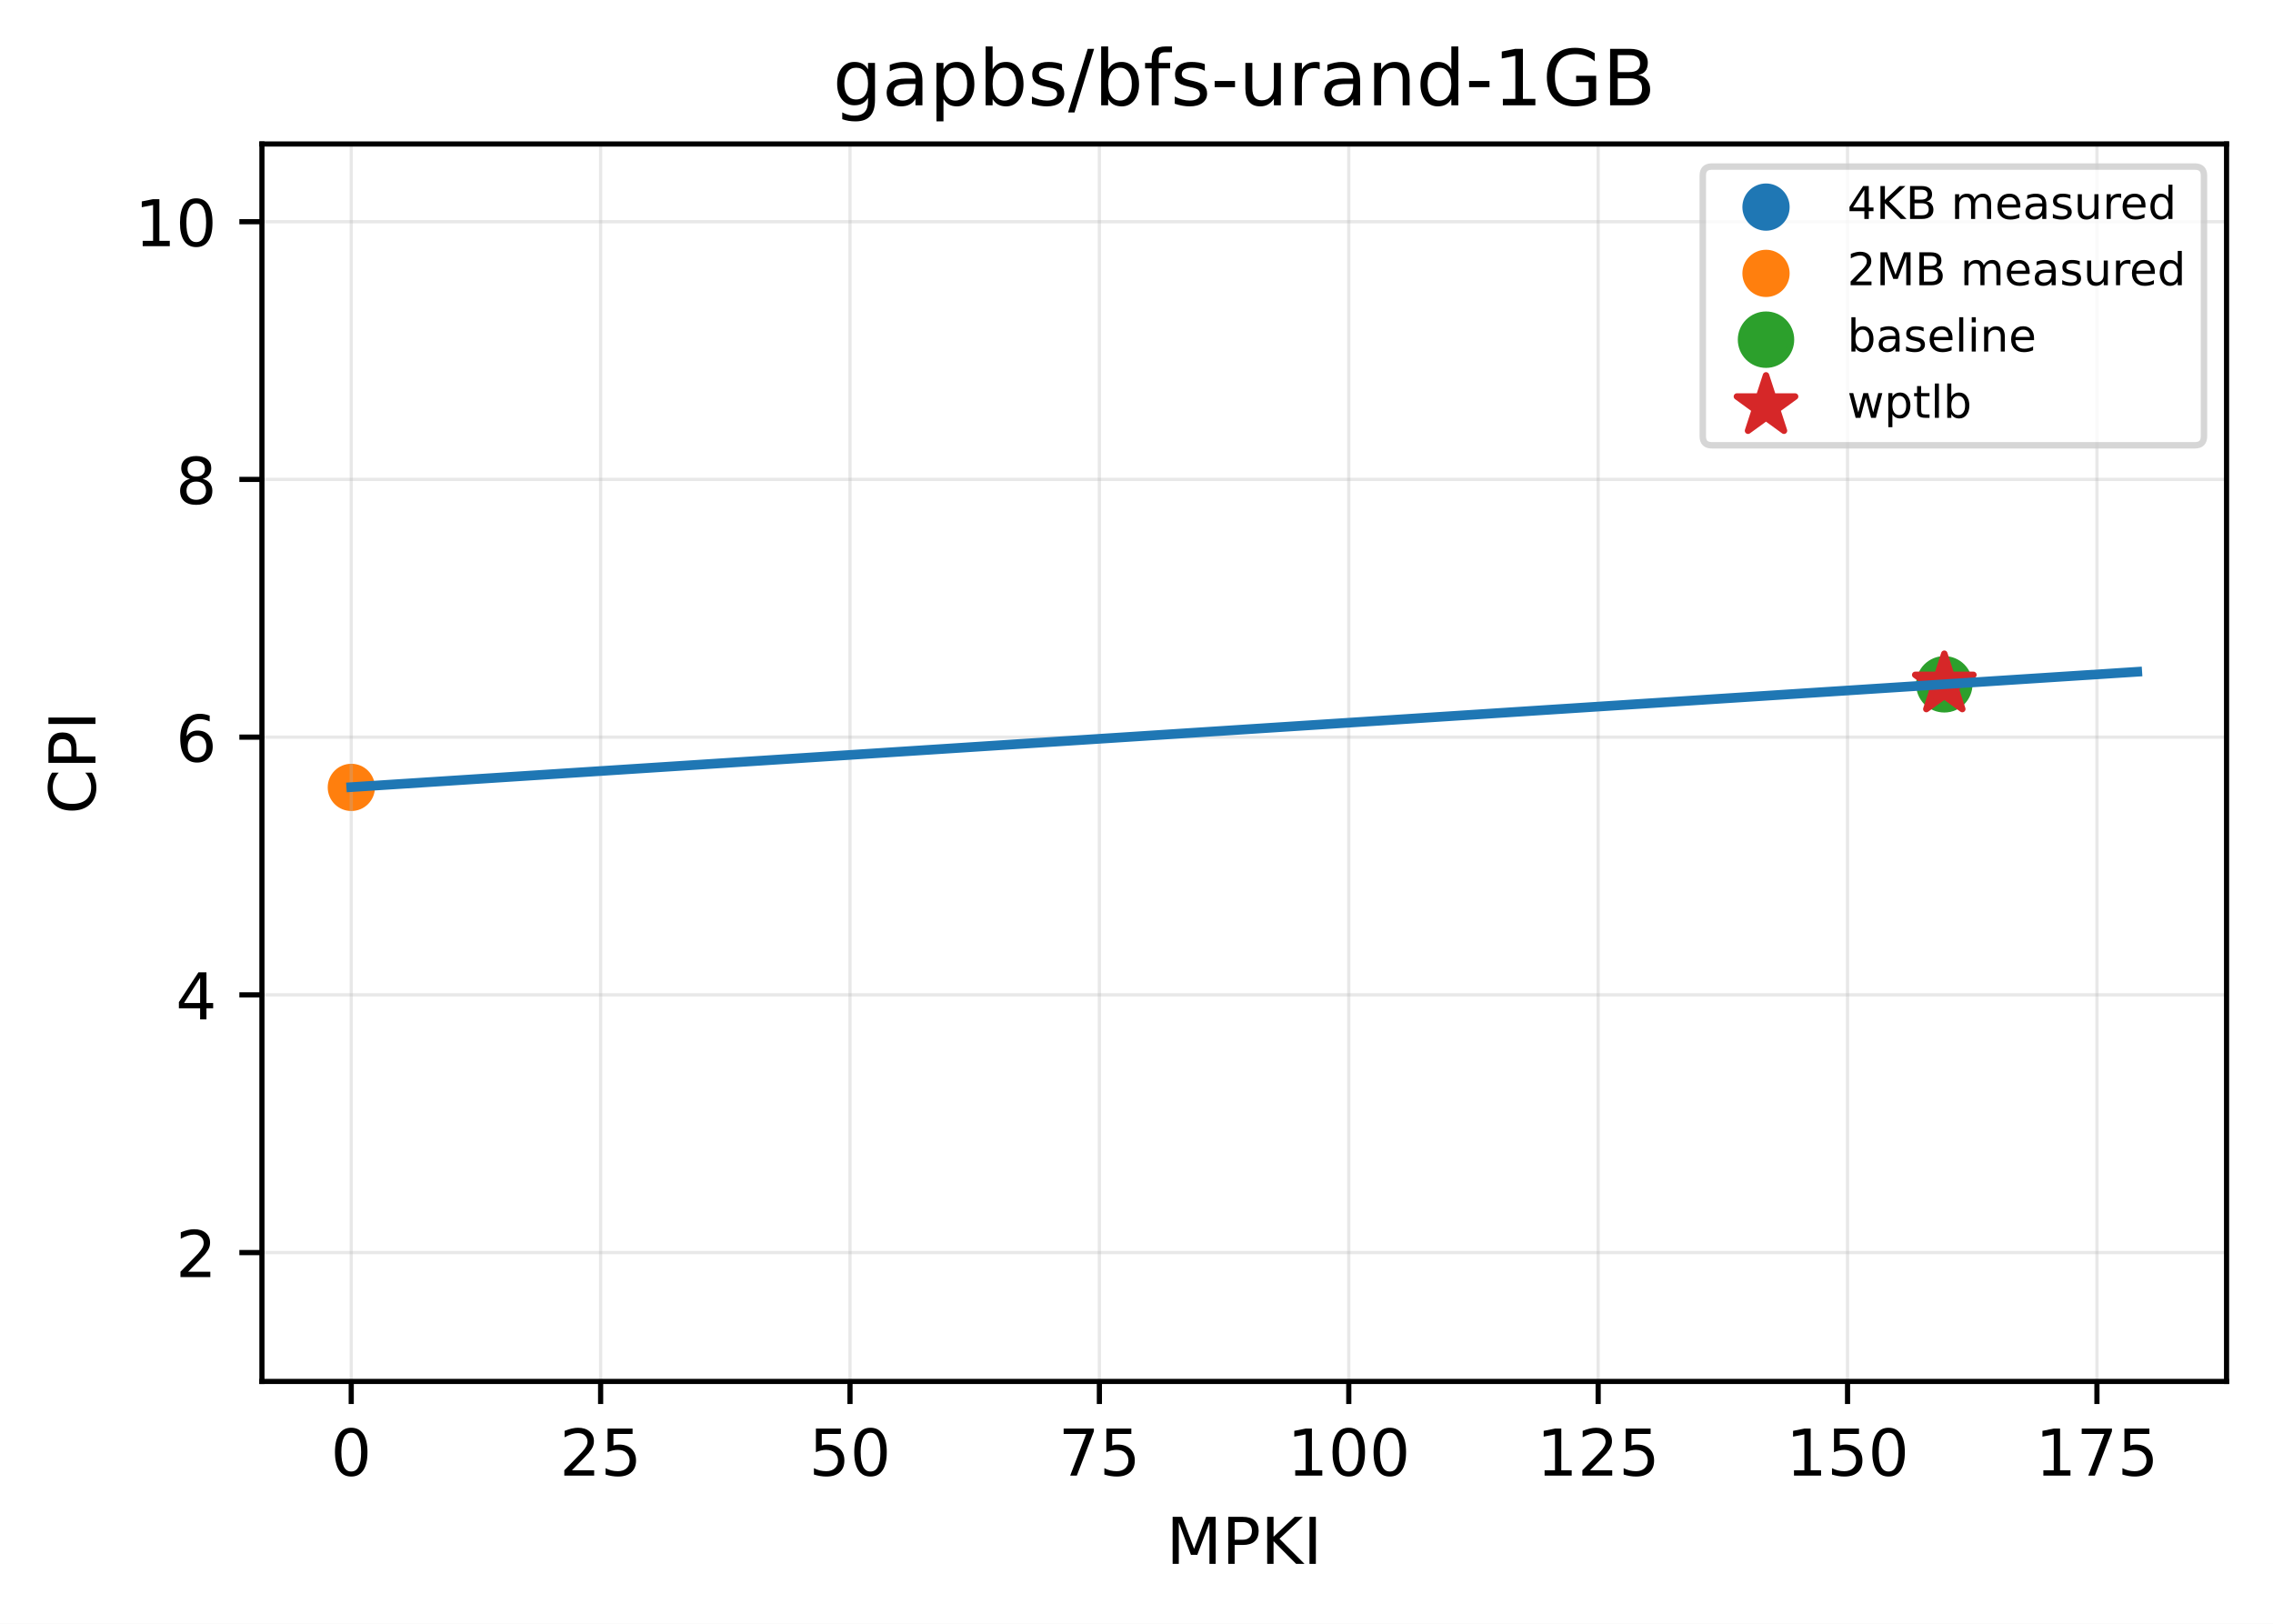
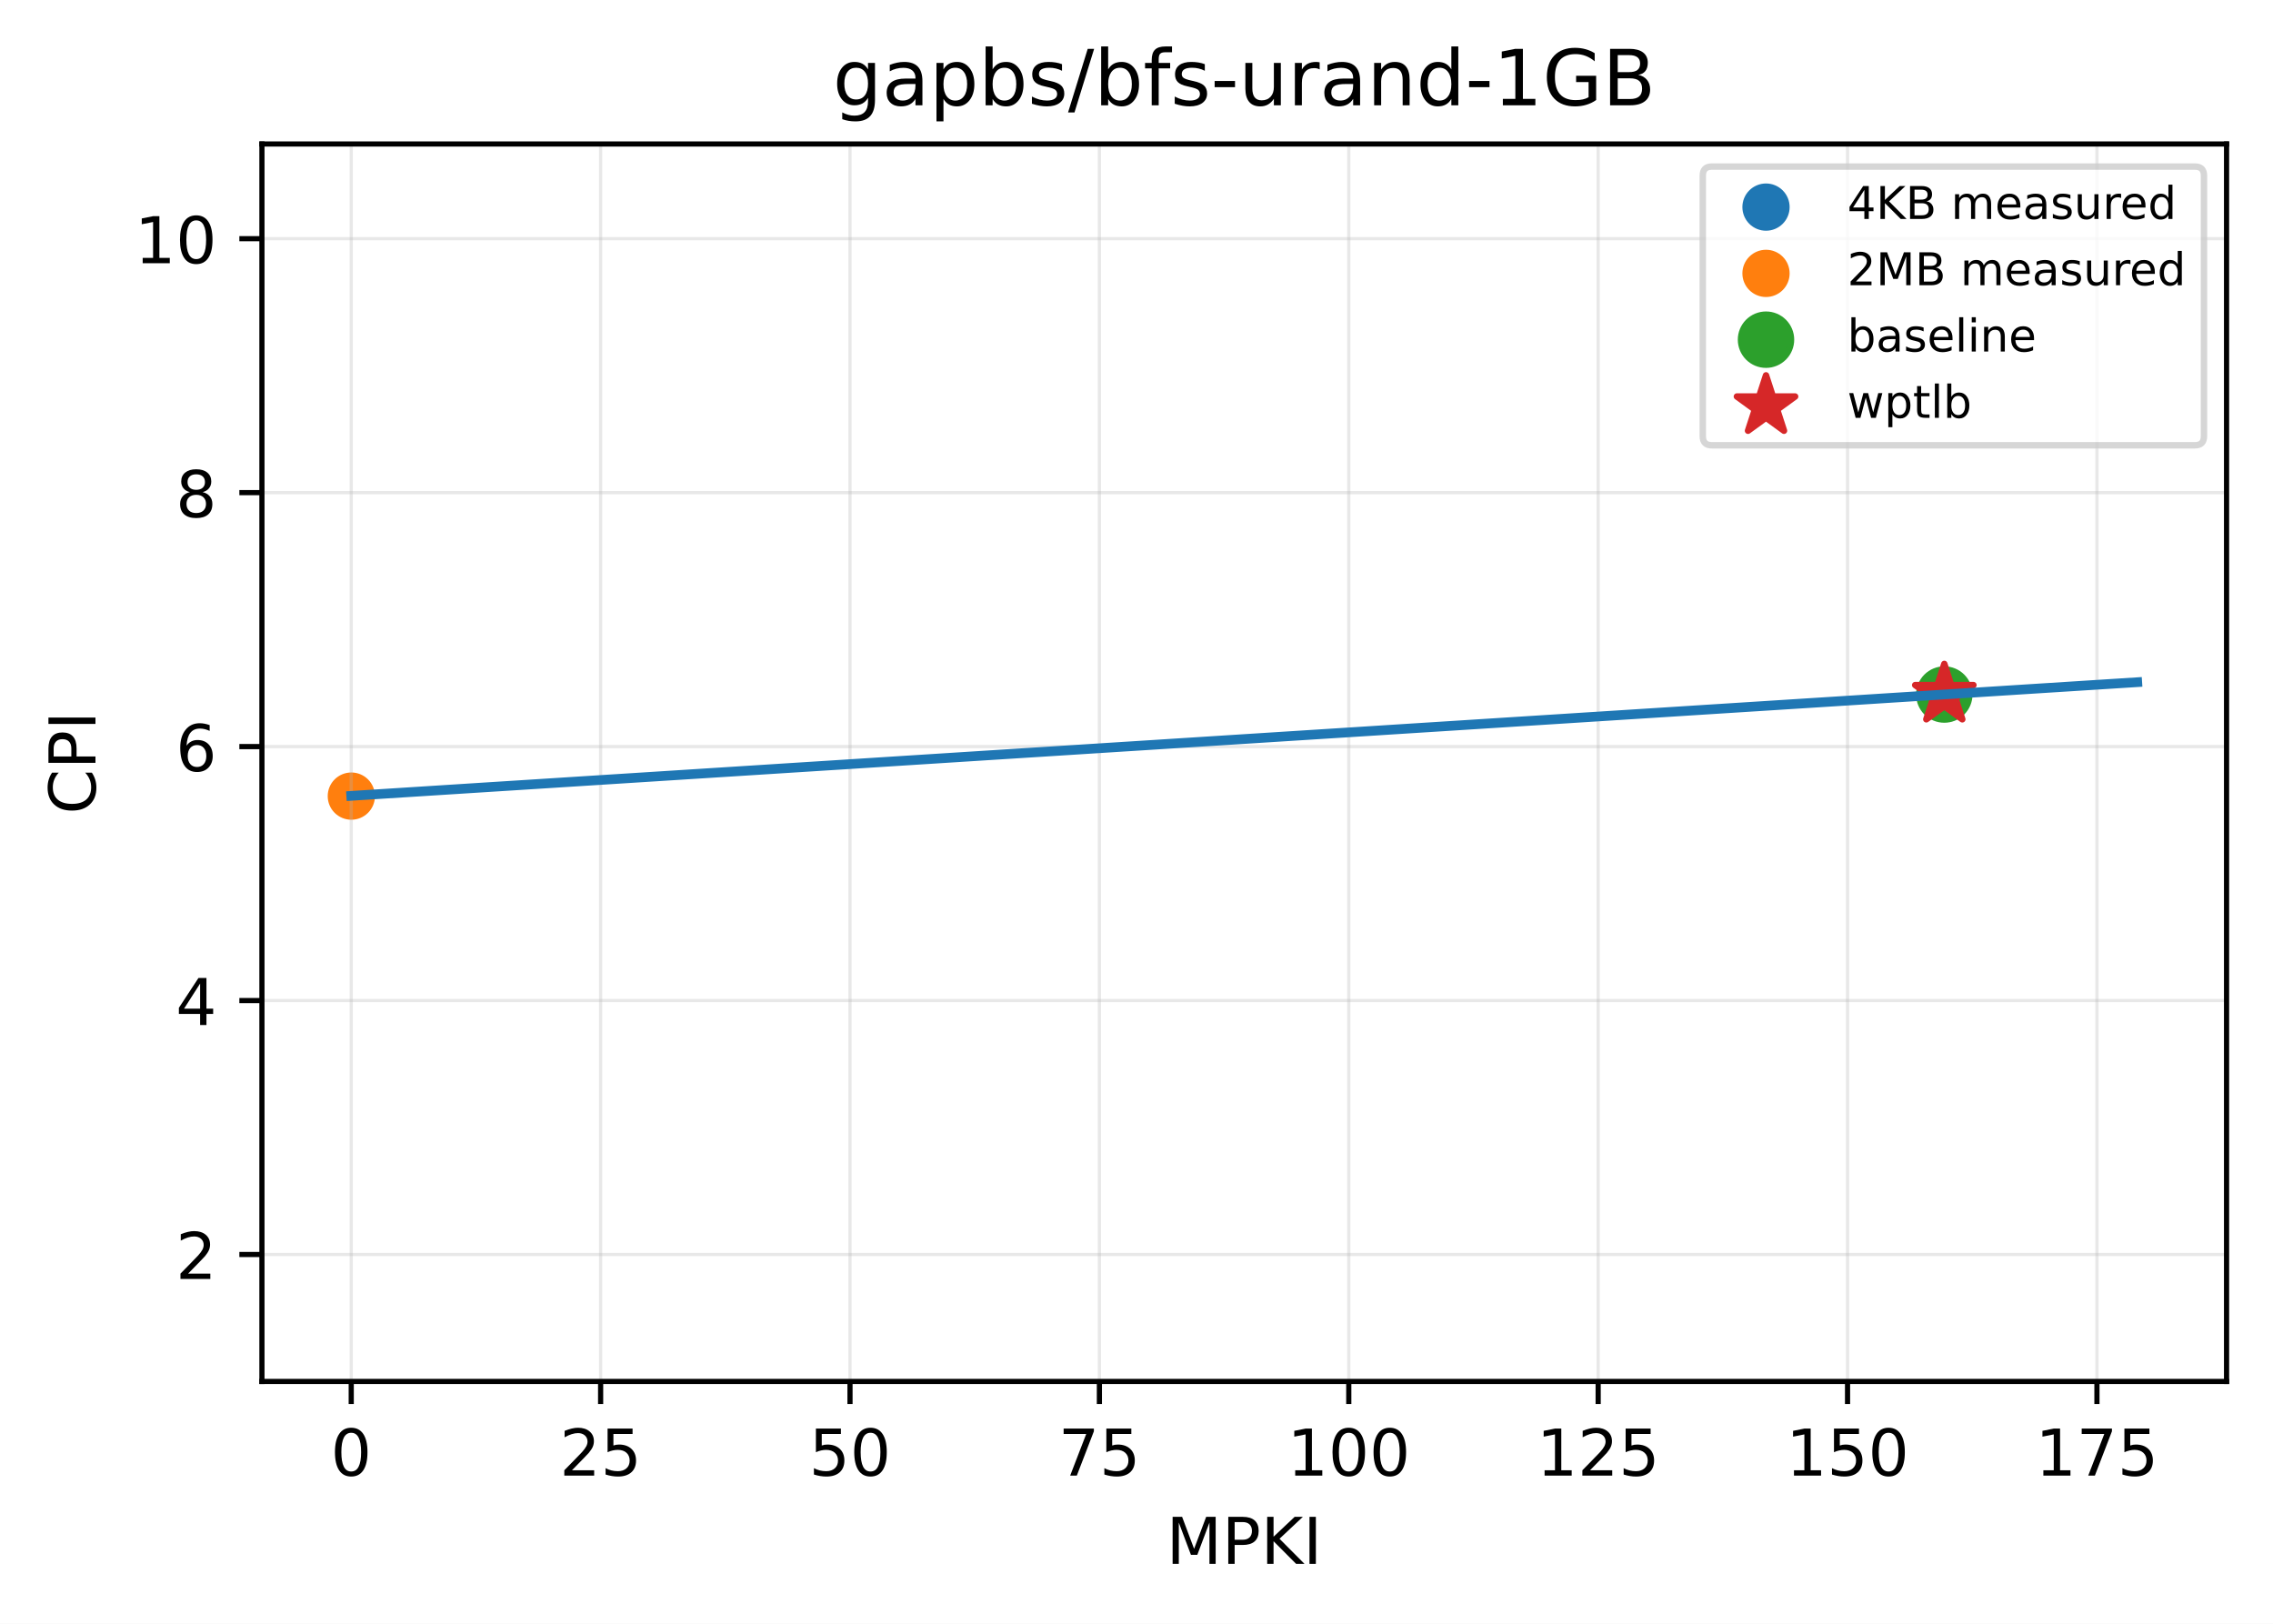
<svg xmlns="http://www.w3.org/2000/svg" xmlns:xlink="http://www.w3.org/1999/xlink" width="352.343pt" height="251.674pt" viewBox="0 0 352.343 251.674" version="1.1">
  <defs>
    <style type="text/css">*{stroke-linejoin: round; stroke-linecap: butt}</style>
  </defs>
  <g id="figure_1">
    <g id="patch_1">
      <path d="M 0 251.674  L 352.343 251.674  L 352.343 0  L 0 0  z " style="fill: #ffffff" />
    </g>
    <g id="axes_1">
      <g id="patch_2">
        <path d="M 40.603 214.118  L 345.143 214.118  L 345.143 22.318  L 40.603 22.318  z " style="fill: #ffffff" />
      </g>
      <g id="PathCollection_1">
        <defs>
-           <path id="mda4c3f9d52" d="M 0 3.162  C 0.839 3.162 1.643 2.829 2.236 2.236  C 2.829 1.643 3.162 0.839 3.162 0  C 3.162 -0.839 2.829 -1.643 2.236 -2.236  C 1.643 -2.829 0.839 -3.162 0 -3.162  C -0.839 -3.162 -1.643 -2.829 -2.236 -2.236  C -2.829 -1.643 -3.162 -0.839 -3.162 0  C -3.162 0.839 -2.829 1.643 -2.236 2.236  C -1.643 2.829 -0.839 3.162 0 3.162  z " style="stroke: #1f77b4" />
+           <path id="mdb89823d8c" d="M 0 3.162  C 0.839 3.162 1.643 2.829 2.236 2.236  C 2.829 1.643 3.162 0.839 3.162 0  C 3.162 -0.839 2.829 -1.643 2.236 -2.236  C 1.643 -2.829 0.839 -3.162 0 -3.162  C -0.839 -3.162 -1.643 -2.829 -2.236 -2.236  C -2.829 -1.643 -3.162 -0.839 -3.162 0  C -3.162 0.839 -2.829 1.643 -2.236 2.236  C -1.643 2.829 -0.839 3.162 0 3.162  z " style="stroke: #1f77b4" />
        </defs>
-         <g clip-path="url(#p8224bce000)">
-           <use xlink:href="#mda4c3f9d52" x="301.639" y="106.664" style="fill: #1f77b4; stroke: #1f77b4" />
+         <g clip-path="url(#p4111f5d562)">
+           <use xlink:href="#mdb89823d8c" x="301.639" y="108.24" style="fill: #1f77b4; stroke: #1f77b4" />
        </g>
      </g>
      <g id="PathCollection_2">
        <defs>
-           <path id="me7811d38c3" d="M 0 3.162  C 0.839 3.162 1.643 2.829 2.236 2.236  C 2.829 1.643 3.162 0.839 3.162 0  C 3.162 -0.839 2.829 -1.643 2.236 -2.236  C 1.643 -2.829 0.839 -3.162 0 -3.162  C -0.839 -3.162 -1.643 -2.829 -2.236 -2.236  C -2.829 -1.643 -3.162 -0.839 -3.162 0  C -3.162 0.839 -2.829 1.643 -2.236 2.236  C -1.643 2.829 -0.839 3.162 0 3.162  z " style="stroke: #ff7f0e" />
+           <path id="m59a6a6b216" d="M 0 3.162  C 0.839 3.162 1.643 2.829 2.236 2.236  C 2.829 1.643 3.162 0.839 3.162 0  C 3.162 -0.839 2.829 -1.643 2.236 -2.236  C 1.643 -2.829 0.839 -3.162 0 -3.162  C -0.839 -3.162 -1.643 -2.829 -2.236 -2.236  C -2.829 -1.643 -3.162 -0.839 -3.162 0  C -3.162 0.839 -2.829 1.643 -2.236 2.236  C -1.643 2.829 -0.839 3.162 0 3.162  z " style="stroke: #ff7f0e" />
        </defs>
-         <g clip-path="url(#p8224bce000)">
-           <use xlink:href="#me7811d38c3" x="54.461" y="122.043" style="fill: #ff7f0e; stroke: #ff7f0e" />
+         <g clip-path="url(#p4111f5d562)">
+           <use xlink:href="#m59a6a6b216" x="54.461" y="123.394" style="fill: #ff7f0e; stroke: #ff7f0e" />
        </g>
      </g>
      <g id="PathCollection_3">
        <defs>
-           <path id="m155c9e40e2" d="M 0 3.873  C 1.027 3.873 2.012 3.465 2.739 2.739  C 3.465 2.012 3.873 1.027 3.873 0  C 3.873 -1.027 3.465 -2.012 2.739 -2.739  C 2.012 -3.465 1.027 -3.873 0 -3.873  C -1.027 -3.873 -2.012 -3.465 -2.739 -2.739  C -3.465 -2.012 -3.873 -1.027 -3.873 0  C -3.873 1.027 -3.465 2.012 -2.739 2.739  C -2.012 3.465 -1.027 3.873 0 3.873  z " style="stroke: #2ca02c" />
+           <path id="me3ac7632bf" d="M 0 3.873  C 1.027 3.873 2.012 3.465 2.739 2.739  C 3.465 2.012 3.873 1.027 3.873 0  C 3.873 -1.027 3.465 -2.012 2.739 -2.739  C 2.012 -3.465 1.027 -3.873 0 -3.873  C -1.027 -3.873 -2.012 -3.465 -2.739 -2.739  C -3.465 -2.012 -3.873 -1.027 -3.873 0  C -3.873 1.027 -3.465 2.012 -2.739 2.739  C -2.012 3.465 -1.027 3.873 0 3.873  z " style="stroke: #2ca02c" />
        </defs>
-         <g clip-path="url(#p8224bce000)">
-           <use xlink:href="#m155c9e40e2" x="301.392" y="106.065" style="fill: #2ca02c; stroke: #2ca02c" />
+         <g clip-path="url(#p4111f5d562)">
+           <use xlink:href="#me3ac7632bf" x="301.392" y="107.65" style="fill: #2ca02c; stroke: #2ca02c" />
        </g>
      </g>
      <g id="PathCollection_4">
        <defs>
-           <path id="m47e552d2f3" d="M 0 -4.743  L -1.065 -1.466  L -4.511 -1.466  L -1.723 0.56  L -2.788 3.838  L -0 1.812  L 2.788 3.838  L 1.723 0.56  L 4.511 -1.466  L 1.065 -1.466  z " style="stroke: #d62728" />
+           <path id="m1242e4ddb4" d="M 0 -4.743  L -1.065 -1.466  L -4.511 -1.466  L -1.723 0.56  L -2.788 3.838  L -0 1.812  L 2.788 3.838  L 1.723 0.56  L 4.511 -1.466  L 1.065 -1.466  z " style="stroke: #d62728" />
        </defs>
-         <g clip-path="url(#p8224bce000)">
-           <use xlink:href="#m47e552d2f3" x="301.392" y="106.065" style="fill: #d62728; stroke: #d62728" />
+         <g clip-path="url(#p4111f5d562)">
+           <use xlink:href="#m1242e4ddb4" x="301.392" y="107.65" style="fill: #d62728; stroke: #d62728" />
        </g>
      </g>
      <g id="matplotlib.axis_1">
        <g id="xtick_1">
          <g id="line2d_1">
-             <path d="M 54.446 214.118  L 54.446 22.318  " clip-path="url(#p8224bce000)" style="fill: none; stroke: #b0b0b0; stroke-opacity: 0.3; stroke-width: 0.5; stroke-linecap: square" />
+             <path d="M 54.446 214.118  L 54.446 22.318  " clip-path="url(#p4111f5d562)" style="fill: none; stroke: #b0b0b0; stroke-opacity: 0.3; stroke-width: 0.5; stroke-linecap: square" />
          </g>
          <g id="line2d_2">
            <defs>
-               <path id="m1dcc6363a9" d="M 0 0  L 0 3.5  " style="stroke: #000000; stroke-width: 0.8" />
-             </defs>
-             <g>
-               <use xlink:href="#m1dcc6363a9" x="54.446" y="214.118" style="stroke: #000000; stroke-width: 0.8" />
+               <path id="m6e383641ef" d="M 0 0  L 0 3.5  " style="stroke: #000000; stroke-width: 0.8" />
+             </defs>
+             <g>
+               <use xlink:href="#m6e383641ef" x="54.446" y="214.118" style="stroke: #000000; stroke-width: 0.8" />
            </g>
          </g>
          <g id="text_1">
            <g transform="translate(51.2646 228.7166) scale(0.1 -0.1)">
              <defs>
                <path id="DejaVuSans-30" d="M 2034 4250  Q 1547 4250 1301 3770  Q 1056 3291 1056 2328  Q 1056 1369 1301 889  Q 1547 409 2034 409  Q 2525 409 2770 889  Q 3016 1369 3016 2328  Q 3016 3291 2770 3770  Q 2525 4250 2034 4250  z M 2034 4750  Q 2819 4750 3233 4129  Q 3647 3509 3647 2328  Q 3647 1150 3233 529  Q 2819 -91 2034 -91  Q 1250 -91 836 529  Q 422 1150 422 2328  Q 422 3509 836 4129  Q 1250 4750 2034 4750  z " transform="scale(0.015625)" />
              </defs>
              <use xlink:href="#DejaVuSans-30" />
            </g>
          </g>
        </g>
        <g id="xtick_2">
          <g id="line2d_3">
-             <path d="M 93.104 214.118  L 93.104 22.318  " clip-path="url(#p8224bce000)" style="fill: none; stroke: #b0b0b0; stroke-opacity: 0.3; stroke-width: 0.5; stroke-linecap: square" />
+             <path d="M 93.104 214.118  L 93.104 22.318  " clip-path="url(#p4111f5d562)" style="fill: none; stroke: #b0b0b0; stroke-opacity: 0.3; stroke-width: 0.5; stroke-linecap: square" />
          </g>
          <g id="line2d_4">
            <g>
-               <use xlink:href="#m1dcc6363a9" x="93.104" y="214.118" style="stroke: #000000; stroke-width: 0.8" />
+               <use xlink:href="#m6e383641ef" x="93.104" y="214.118" style="stroke: #000000; stroke-width: 0.8" />
            </g>
          </g>
          <g id="text_2">
            <g transform="translate(86.74112 228.7166) scale(0.1 -0.1)">
              <defs>
                <path id="DejaVuSans-32" d="M 1228 531  L 3431 531  L 3431 0  L 469 0  L 469 531  Q 828 903 1448 1529  Q 2069 2156 2228 2338  Q 2531 2678 2651 2914  Q 2772 3150 2772 3378  Q 2772 3750 2511 3984  Q 2250 4219 1831 4219  Q 1534 4219 1204 4116  Q 875 4013 500 3803  L 500 4441  Q 881 4594 1212 4672  Q 1544 4750 1819 4750  Q 2544 4750 2975 4387  Q 3406 4025 3406 3419  Q 3406 3131 3298 2873  Q 3191 2616 2906 2266  Q 2828 2175 2409 1742  Q 1991 1309 1228 531  z " transform="scale(0.015625)" />
                <path id="DejaVuSans-35" d="M 691 4666  L 3169 4666  L 3169 4134  L 1269 4134  L 1269 2991  Q 1406 3038 1543 3061  Q 1681 3084 1819 3084  Q 2600 3084 3056 2656  Q 3513 2228 3513 1497  Q 3513 744 3044 326  Q 2575 -91 1722 -91  Q 1428 -91 1123 -41  Q 819 9 494 109  L 494 744  Q 775 591 1075 516  Q 1375 441 1709 441  Q 2250 441 2565 725  Q 2881 1009 2881 1497  Q 2881 1984 2565 2268  Q 2250 2553 1709 2553  Q 1456 2553 1204 2497  Q 953 2441 691 2322  L 691 4666  z " transform="scale(0.015625)" />
              </defs>
              <use xlink:href="#DejaVuSans-32" />
              <use xlink:href="#DejaVuSans-35" x="63.623" />
            </g>
          </g>
        </g>
        <g id="xtick_3">
          <g id="line2d_5">
-             <path d="M 131.761 214.118  L 131.761 22.318  " clip-path="url(#p8224bce000)" style="fill: none; stroke: #b0b0b0; stroke-opacity: 0.3; stroke-width: 0.5; stroke-linecap: square" />
+             <path d="M 131.761 214.118  L 131.761 22.318  " clip-path="url(#p4111f5d562)" style="fill: none; stroke: #b0b0b0; stroke-opacity: 0.3; stroke-width: 0.5; stroke-linecap: square" />
          </g>
          <g id="line2d_6">
            <g>
-               <use xlink:href="#m1dcc6363a9" x="131.761" y="214.118" style="stroke: #000000; stroke-width: 0.8" />
+               <use xlink:href="#m6e383641ef" x="131.761" y="214.118" style="stroke: #000000; stroke-width: 0.8" />
            </g>
          </g>
          <g id="text_3">
            <g transform="translate(125.3989 228.7166) scale(0.1 -0.1)">
              <use xlink:href="#DejaVuSans-35" />
              <use xlink:href="#DejaVuSans-30" x="63.623" />
            </g>
          </g>
        </g>
        <g id="xtick_4">
          <g id="line2d_7">
-             <path d="M 170.419 214.118  L 170.419 22.318  " clip-path="url(#p8224bce000)" style="fill: none; stroke: #b0b0b0; stroke-opacity: 0.3; stroke-width: 0.5; stroke-linecap: square" />
+             <path d="M 170.419 214.118  L 170.419 22.318  " clip-path="url(#p4111f5d562)" style="fill: none; stroke: #b0b0b0; stroke-opacity: 0.3; stroke-width: 0.5; stroke-linecap: square" />
          </g>
          <g id="line2d_8">
            <g>
-               <use xlink:href="#m1dcc6363a9" x="170.419" y="214.118" style="stroke: #000000; stroke-width: 0.8" />
+               <use xlink:href="#m6e383641ef" x="170.419" y="214.118" style="stroke: #000000; stroke-width: 0.8" />
            </g>
          </g>
          <g id="text_4">
            <g transform="translate(164.0566 228.7166) scale(0.1 -0.1)">
              <defs>
                <path id="DejaVuSans-37" d="M 525 4666  L 3525 4666  L 3525 4397  L 1831 0  L 1172 0  L 2766 4134  L 525 4134  L 525 4666  z " transform="scale(0.015625)" />
              </defs>
              <use xlink:href="#DejaVuSans-37" />
              <use xlink:href="#DejaVuSans-35" x="63.623" />
            </g>
          </g>
        </g>
        <g id="xtick_5">
          <g id="line2d_9">
-             <path d="M 209.077 214.118  L 209.077 22.318  " clip-path="url(#p8224bce000)" style="fill: none; stroke: #b0b0b0; stroke-opacity: 0.3; stroke-width: 0.5; stroke-linecap: square" />
+             <path d="M 209.077 214.118  L 209.077 22.318  " clip-path="url(#p4111f5d562)" style="fill: none; stroke: #b0b0b0; stroke-opacity: 0.3; stroke-width: 0.5; stroke-linecap: square" />
          </g>
          <g id="line2d_10">
            <g>
-               <use xlink:href="#m1dcc6363a9" x="209.077" y="214.118" style="stroke: #000000; stroke-width: 0.8" />
+               <use xlink:href="#m6e383641ef" x="209.077" y="214.118" style="stroke: #000000; stroke-width: 0.8" />
            </g>
          </g>
          <g id="text_5">
            <g transform="translate(199.5332 228.7166) scale(0.1 -0.1)">
              <defs>
                <path id="DejaVuSans-31" d="M 794 531  L 1825 531  L 1825 4091  L 703 3866  L 703 4441  L 1819 4666  L 2450 4666  L 2450 531  L 3481 531  L 3481 0  L 794 0  L 794 531  z " transform="scale(0.015625)" />
              </defs>
              <use xlink:href="#DejaVuSans-31" />
              <use xlink:href="#DejaVuSans-30" x="63.623" />
              <use xlink:href="#DejaVuSans-30" x="127.246" />
            </g>
          </g>
        </g>
        <g id="xtick_6">
          <g id="line2d_11">
-             <path d="M 247.735 214.118  L 247.735 22.318  " clip-path="url(#p8224bce000)" style="fill: none; stroke: #b0b0b0; stroke-opacity: 0.3; stroke-width: 0.5; stroke-linecap: square" />
+             <path d="M 247.735 214.118  L 247.735 22.318  " clip-path="url(#p4111f5d562)" style="fill: none; stroke: #b0b0b0; stroke-opacity: 0.3; stroke-width: 0.5; stroke-linecap: square" />
          </g>
          <g id="line2d_12">
            <g>
-               <use xlink:href="#m1dcc6363a9" x="247.735" y="214.118" style="stroke: #000000; stroke-width: 0.8" />
+               <use xlink:href="#m6e383641ef" x="247.735" y="214.118" style="stroke: #000000; stroke-width: 0.8" />
            </g>
          </g>
          <g id="text_6">
            <g transform="translate(238.1909 228.7166) scale(0.1 -0.1)">
              <use xlink:href="#DejaVuSans-31" />
              <use xlink:href="#DejaVuSans-32" x="63.623" />
              <use xlink:href="#DejaVuSans-35" x="127.246" />
            </g>
          </g>
        </g>
        <g id="xtick_7">
          <g id="line2d_13">
-             <path d="M 286.392 214.118  L 286.392 22.318  " clip-path="url(#p8224bce000)" style="fill: none; stroke: #b0b0b0; stroke-opacity: 0.3; stroke-width: 0.5; stroke-linecap: square" />
+             <path d="M 286.392 214.118  L 286.392 22.318  " clip-path="url(#p4111f5d562)" style="fill: none; stroke: #b0b0b0; stroke-opacity: 0.3; stroke-width: 0.5; stroke-linecap: square" />
          </g>
          <g id="line2d_14">
            <g>
-               <use xlink:href="#m1dcc6363a9" x="286.392" y="214.118" style="stroke: #000000; stroke-width: 0.8" />
+               <use xlink:href="#m6e383641ef" x="286.392" y="214.118" style="stroke: #000000; stroke-width: 0.8" />
            </g>
          </g>
          <g id="text_7">
            <g transform="translate(276.8487 228.7166) scale(0.1 -0.1)">
              <use xlink:href="#DejaVuSans-31" />
              <use xlink:href="#DejaVuSans-35" x="63.623" />
              <use xlink:href="#DejaVuSans-30" x="127.246" />
            </g>
          </g>
        </g>
        <g id="xtick_8">
          <g id="line2d_15">
-             <path d="M 325.05 214.118  L 325.05 22.318  " clip-path="url(#p8224bce000)" style="fill: none; stroke: #b0b0b0; stroke-opacity: 0.3; stroke-width: 0.5; stroke-linecap: square" />
+             <path d="M 325.05 214.118  L 325.05 22.318  " clip-path="url(#p4111f5d562)" style="fill: none; stroke: #b0b0b0; stroke-opacity: 0.3; stroke-width: 0.5; stroke-linecap: square" />
          </g>
          <g id="line2d_16">
            <g>
-               <use xlink:href="#m1dcc6363a9" x="325.05" y="214.118" style="stroke: #000000; stroke-width: 0.8" />
+               <use xlink:href="#m6e383641ef" x="325.05" y="214.118" style="stroke: #000000; stroke-width: 0.8" />
            </g>
          </g>
          <g id="text_8">
            <g transform="translate(315.5065 228.7166) scale(0.1 -0.1)">
              <use xlink:href="#DejaVuSans-31" />
              <use xlink:href="#DejaVuSans-37" x="63.623" />
              <use xlink:href="#DejaVuSans-35" x="127.246" />
            </g>
          </g>
        </g>
        <g id="text_9">
          <g transform="translate(180.7903 242.3947) scale(0.1 -0.1)">
            <defs>
              <path id="DejaVuSans-4d" d="M 628 4666  L 1569 4666  L 2759 1491  L 3956 4666  L 4897 4666  L 4897 0  L 4281 0  L 4281 4097  L 3078 897  L 2444 897  L 1241 4097  L 1241 0  L 628 0  L 628 4666  z " transform="scale(0.015625)" />
              <path id="DejaVuSans-50" d="M 1259 4147  L 1259 2394  L 2053 2394  Q 2494 2394 2734 2622  Q 2975 2850 2975 3272  Q 2975 3691 2734 3919  Q 2494 4147 2053 4147  L 1259 4147  z M 628 4666  L 2053 4666  Q 2838 4666 3239 4311  Q 3641 3956 3641 3272  Q 3641 2581 3239 2228  Q 2838 1875 2053 1875  L 1259 1875  L 1259 0  L 628 0  L 628 4666  z " transform="scale(0.015625)" />
              <path id="DejaVuSans-4b" d="M 628 4666  L 1259 4666  L 1259 2694  L 3353 4666  L 4166 4666  L 1850 2491  L 4331 0  L 3500 0  L 1259 2247  L 1259 0  L 628 0  L 628 4666  z " transform="scale(0.015625)" />
              <path id="DejaVuSans-49" d="M 628 4666  L 1259 4666  L 1259 0  L 628 0  L 628 4666  z " transform="scale(0.015625)" />
            </defs>
            <use xlink:href="#DejaVuSans-4d" />
            <use xlink:href="#DejaVuSans-50" x="86.279" />
            <use xlink:href="#DejaVuSans-4b" x="146.582" />
            <use xlink:href="#DejaVuSans-49" x="212.158" />
          </g>
        </g>
      </g>
      <g id="matplotlib.axis_2">
        <g id="ytick_1">
          <g id="line2d_17">
-             <path d="M 40.603 194.145  L 345.143 194.145  " clip-path="url(#p8224bce000)" style="fill: none; stroke: #b0b0b0; stroke-opacity: 0.3; stroke-width: 0.5; stroke-linecap: square" />
+             <path d="M 40.603 194.438  L 345.143 194.438  " clip-path="url(#p4111f5d562)" style="fill: none; stroke: #b0b0b0; stroke-opacity: 0.3; stroke-width: 0.5; stroke-linecap: square" />
          </g>
          <g id="line2d_18">
            <defs>
-               <path id="mfd283d1188" d="M 0 0  L -3.5 0  " style="stroke: #000000; stroke-width: 0.8" />
-             </defs>
-             <g>
-               <use xlink:href="#mfd283d1188" x="40.603" y="194.145" style="stroke: #000000; stroke-width: 0.8" />
+               <path id="m5decda8b20" d="M 0 0  L -3.5 0  " style="stroke: #000000; stroke-width: 0.8" />
+             </defs>
+             <g>
+               <use xlink:href="#m5decda8b20" x="40.603" y="194.438" style="stroke: #000000; stroke-width: 0.8" />
            </g>
          </g>
          <g id="text_10">
-             <g transform="translate(27.24063 197.9444) scale(0.1 -0.1)">
+             <g transform="translate(27.24063 198.2375) scale(0.1 -0.1)">
              <use xlink:href="#DejaVuSans-32" />
            </g>
          </g>
        </g>
        <g id="ytick_2">
          <g id="line2d_19">
-             <path d="M 40.603 154.199  L 345.143 154.199  " clip-path="url(#p8224bce000)" style="fill: none; stroke: #b0b0b0; stroke-opacity: 0.3; stroke-width: 0.5; stroke-linecap: square" />
+             <path d="M 40.603 155.079  L 345.143 155.079  " clip-path="url(#p4111f5d562)" style="fill: none; stroke: #b0b0b0; stroke-opacity: 0.3; stroke-width: 0.5; stroke-linecap: square" />
          </g>
          <g id="line2d_20">
            <g>
-               <use xlink:href="#mfd283d1188" x="40.603" y="154.199" style="stroke: #000000; stroke-width: 0.8" />
+               <use xlink:href="#m5decda8b20" x="40.603" y="155.079" style="stroke: #000000; stroke-width: 0.8" />
            </g>
          </g>
          <g id="text_11">
-             <g transform="translate(27.24063 157.9986) scale(0.1 -0.1)">
+             <g transform="translate(27.24063 158.8777) scale(0.1 -0.1)">
              <defs>
                <path id="DejaVuSans-34" d="M 2419 4116  L 825 1625  L 2419 1625  L 2419 4116  z M 2253 4666  L 3047 4666  L 3047 1625  L 3713 1625  L 3713 1100  L 3047 1100  L 3047 0  L 2419 0  L 2419 1100  L 313 1100  L 313 1709  L 2253 4666  z " transform="scale(0.015625)" />
              </defs>
              <use xlink:href="#DejaVuSans-34" />
            </g>
          </g>
        </g>
        <g id="ytick_3">
          <g id="line2d_21">
-             <path d="M 40.603 114.253  L 345.143 114.253  " clip-path="url(#p8224bce000)" style="fill: none; stroke: #b0b0b0; stroke-opacity: 0.3; stroke-width: 0.5; stroke-linecap: square" />
+             <path d="M 40.603 115.719  L 345.143 115.719  " clip-path="url(#p4111f5d562)" style="fill: none; stroke: #b0b0b0; stroke-opacity: 0.3; stroke-width: 0.5; stroke-linecap: square" />
          </g>
          <g id="line2d_22">
            <g>
-               <use xlink:href="#mfd283d1188" x="40.603" y="114.253" style="stroke: #000000; stroke-width: 0.8" />
+               <use xlink:href="#m5decda8b20" x="40.603" y="115.719" style="stroke: #000000; stroke-width: 0.8" />
            </g>
          </g>
          <g id="text_12">
-             <g transform="translate(27.24063 118.0527) scale(0.1 -0.1)">
+             <g transform="translate(27.24063 119.518) scale(0.1 -0.1)">
              <defs>
                <path id="DejaVuSans-36" d="M 2113 2584  Q 1688 2584 1439 2293  Q 1191 2003 1191 1497  Q 1191 994 1439 701  Q 1688 409 2113 409  Q 2538 409 2786 701  Q 3034 994 3034 1497  Q 3034 2003 2786 2293  Q 2538 2584 2113 2584  z M 3366 4563  L 3366 3988  Q 3128 4100 2886 4159  Q 2644 4219 2406 4219  Q 1781 4219 1451 3797  Q 1122 3375 1075 2522  Q 1259 2794 1537 2939  Q 1816 3084 2150 3084  Q 2853 3084 3261 2657  Q 3669 2231 3669 1497  Q 3669 778 3244 343  Q 2819 -91 2113 -91  Q 1303 -91 875 529  Q 447 1150 447 2328  Q 447 3434 972 4092  Q 1497 4750 2381 4750  Q 2619 4750 2861 4703  Q 3103 4656 3366 4563  z " transform="scale(0.015625)" />
              </defs>
              <use xlink:href="#DejaVuSans-36" />
            </g>
          </g>
        </g>
        <g id="ytick_4">
          <g id="line2d_23">
-             <path d="M 40.603 74.308  L 345.143 74.308  " clip-path="url(#p8224bce000)" style="fill: none; stroke: #b0b0b0; stroke-opacity: 0.3; stroke-width: 0.5; stroke-linecap: square" />
+             <path d="M 40.603 76.359  L 345.143 76.359  " clip-path="url(#p4111f5d562)" style="fill: none; stroke: #b0b0b0; stroke-opacity: 0.3; stroke-width: 0.5; stroke-linecap: square" />
          </g>
          <g id="line2d_24">
            <g>
-               <use xlink:href="#mfd283d1188" x="40.603" y="74.308" style="stroke: #000000; stroke-width: 0.8" />
+               <use xlink:href="#m5decda8b20" x="40.603" y="76.359" style="stroke: #000000; stroke-width: 0.8" />
            </g>
          </g>
          <g id="text_13">
-             <g transform="translate(27.24063 78.10687) scale(0.1 -0.1)">
+             <g transform="translate(27.24063 80.15826) scale(0.1 -0.1)">
              <defs>
                <path id="DejaVuSans-38" d="M 2034 2216  Q 1584 2216 1326 1975  Q 1069 1734 1069 1313  Q 1069 891 1326 650  Q 1584 409 2034 409  Q 2484 409 2743 651  Q 3003 894 3003 1313  Q 3003 1734 2745 1975  Q 2488 2216 2034 2216  z M 1403 2484  Q 997 2584 770 2862  Q 544 3141 544 3541  Q 544 4100 942 4425  Q 1341 4750 2034 4750  Q 2731 4750 3128 4425  Q 3525 4100 3525 3541  Q 3525 3141 3298 2862  Q 3072 2584 2669 2484  Q 3125 2378 3379 2068  Q 3634 1759 3634 1313  Q 3634 634 3220 271  Q 2806 -91 2034 -91  Q 1263 -91 848 271  Q 434 634 434 1313  Q 434 1759 690 2068  Q 947 2378 1403 2484  z M 1172 3481  Q 1172 3119 1398 2916  Q 1625 2713 2034 2713  Q 2441 2713 2670 2916  Q 2900 3119 2900 3481  Q 2900 3844 2670 4047  Q 2441 4250 2034 4250  Q 1625 4250 1398 4047  Q 1172 3844 1172 3481  z " transform="scale(0.015625)" />
              </defs>
              <use xlink:href="#DejaVuSans-38" />
            </g>
          </g>
        </g>
        <g id="ytick_5">
          <g id="line2d_25">
-             <path d="M 40.603 34.362  L 345.143 34.362  " clip-path="url(#p8224bce000)" style="fill: none; stroke: #b0b0b0; stroke-opacity: 0.3; stroke-width: 0.5; stroke-linecap: square" />
+             <path d="M 40.603 36.999  L 345.143 36.999  " clip-path="url(#p4111f5d562)" style="fill: none; stroke: #b0b0b0; stroke-opacity: 0.3; stroke-width: 0.5; stroke-linecap: square" />
          </g>
          <g id="line2d_26">
            <g>
-               <use xlink:href="#mfd283d1188" x="40.603" y="34.362" style="stroke: #000000; stroke-width: 0.8" />
+               <use xlink:href="#m5decda8b20" x="40.603" y="36.999" style="stroke: #000000; stroke-width: 0.8" />
            </g>
          </g>
          <g id="text_14">
-             <g transform="translate(20.87813 38.16102) scale(0.1 -0.1)">
+             <g transform="translate(20.87813 40.79853) scale(0.1 -0.1)">
              <use xlink:href="#DejaVuSans-31" />
              <use xlink:href="#DejaVuSans-30" x="63.623" />
            </g>
          </g>
        </g>
        <g id="text_15">
          <g transform="translate(14.79844 126.1994) rotate(-90) scale(0.1 -0.1)">
            <defs>
              <path id="DejaVuSans-43" d="M 4122 4306  L 4122 3641  Q 3803 3938 3442 4084  Q 3081 4231 2675 4231  Q 1875 4231 1450 3742  Q 1025 3253 1025 2328  Q 1025 1406 1450 917  Q 1875 428 2675 428  Q 3081 428 3442 575  Q 3803 722 4122 1019  L 4122 359  Q 3791 134 3420 21  Q 3050 -91 2638 -91  Q 1578 -91 968 557  Q 359 1206 359 2328  Q 359 3453 968 4101  Q 1578 4750 2638 4750  Q 3056 4750 3426 4639  Q 3797 4528 4122 4306  z " transform="scale(0.015625)" />
            </defs>
            <use xlink:href="#DejaVuSans-43" />
            <use xlink:href="#DejaVuSans-50" x="69.824" />
            <use xlink:href="#DejaVuSans-49" x="130.127" />
          </g>
        </g>
      </g>
      <g id="line2d_27">
-         <path d="M 54.446 122.003  L 57.214 121.824  L 59.983 121.645  L 62.751 121.467  L 65.52 121.288  L 68.289 121.109  L 71.057 120.93  L 73.826 120.751  L 76.594 120.573  L 79.363 120.394  L 82.131 120.215  L 84.9 120.036  L 87.668 119.857  L 90.437 119.679  L 93.205 119.5  L 95.974 119.321  L 98.743 119.142  L 101.511 118.963  L 104.28 118.785  L 107.048 118.606  L 109.817 118.427  L 112.585 118.248  L 115.354 118.069  L 118.122 117.891  L 120.891 117.712  L 123.659 117.533  L 126.428 117.354  L 129.197 117.175  L 131.965 116.997  L 134.734 116.818  L 137.502 116.639  L 140.271 116.46  L 143.039 116.281  L 145.808 116.103  L 148.576 115.924  L 151.345 115.745  L 154.113 115.566  L 156.882 115.387  L 159.651 115.209  L 162.419 115.03  L 165.188 114.851  L 167.956 114.672  L 170.725 114.493  L 173.493 114.315  L 176.262 114.136  L 179.03 113.957  L 181.799 113.778  L 184.567 113.599  L 187.336 113.421  L 190.105 113.242  L 192.873 113.063  L 195.642 112.884  L 198.41 112.705  L 201.179 112.527  L 203.947 112.348  L 206.716 112.169  L 209.484 111.99  L 212.253 111.811  L 215.021 111.633  L 217.79 111.454  L 220.559 111.275  L 223.327 111.096  L 226.096 110.917  L 228.864 110.739  L 231.633 110.56  L 234.401 110.381  L 237.17 110.202  L 239.938 110.023  L 242.707 109.845  L 245.475 109.666  L 248.244 109.487  L 251.013 109.308  L 253.781 109.129  L 256.55 108.951  L 259.318 108.772  L 262.087 108.593  L 264.855 108.414  L 267.624 108.235  L 270.392 108.057  L 273.161 107.878  L 275.929 107.699  L 278.698 107.52  L 281.467 107.341  L 284.235 107.163  L 287.004 106.984  L 289.772 106.805  L 292.541 106.626  L 295.309 106.447  L 298.078 106.269  L 300.846 106.09  L 303.615 105.911  L 306.383 105.732  L 309.152 105.553  L 311.921 105.375  L 314.689 105.196  L 317.458 105.017  L 320.226 104.838  L 322.995 104.659  L 325.763 104.481  L 328.532 104.302  L 331.3 104.123  " clip-path="url(#p8224bce000)" style="fill: none; stroke: #1f77b4; stroke-width: 1.5; stroke-linecap: square" />
+         <path d="M 54.446 123.355  L 57.214 123.178  L 59.983 123.002  L 62.751 122.826  L 65.52 122.65  L 68.289 122.474  L 71.057 122.298  L 73.826 122.121  L 76.594 121.945  L 79.363 121.769  L 82.131 121.593  L 84.9 121.417  L 87.668 121.24  L 90.437 121.064  L 93.205 120.888  L 95.974 120.712  L 98.743 120.536  L 101.511 120.36  L 104.28 120.183  L 107.048 120.007  L 109.817 119.831  L 112.585 119.655  L 115.354 119.479  L 118.122 119.303  L 120.891 119.126  L 123.659 118.95  L 126.428 118.774  L 129.197 118.598  L 131.965 118.422  L 134.734 118.245  L 137.502 118.069  L 140.271 117.893  L 143.039 117.717  L 145.808 117.541  L 148.576 117.365  L 151.345 117.188  L 154.113 117.012  L 156.882 116.836  L 159.651 116.66  L 162.419 116.484  L 165.188 116.308  L 167.956 116.131  L 170.725 115.955  L 173.493 115.779  L 176.262 115.603  L 179.03 115.427  L 181.799 115.25  L 184.567 115.074  L 187.336 114.898  L 190.105 114.722  L 192.873 114.546  L 195.642 114.37  L 198.41 114.193  L 201.179 114.017  L 203.947 113.841  L 206.716 113.665  L 209.484 113.489  L 212.253 113.313  L 215.021 113.136  L 217.79 112.96  L 220.559 112.784  L 223.327 112.608  L 226.096 112.432  L 228.864 112.255  L 231.633 112.079  L 234.401 111.903  L 237.17 111.727  L 239.938 111.551  L 242.707 111.375  L 245.475 111.198  L 248.244 111.022  L 251.013 110.846  L 253.781 110.67  L 256.55 110.494  L 259.318 110.318  L 262.087 110.141  L 264.855 109.965  L 267.624 109.789  L 270.392 109.613  L 273.161 109.437  L 275.929 109.26  L 278.698 109.084  L 281.467 108.908  L 284.235 108.732  L 287.004 108.556  L 289.772 108.38  L 292.541 108.203  L 295.309 108.027  L 298.078 107.851  L 300.846 107.675  L 303.615 107.499  L 306.383 107.323  L 309.152 107.146  L 311.921 106.97  L 314.689 106.794  L 317.458 106.618  L 320.226 106.442  L 322.995 106.265  L 325.763 106.089  L 328.532 105.913  L 331.3 105.737  " clip-path="url(#p4111f5d562)" style="fill: none; stroke: #1f77b4; stroke-width: 1.5; stroke-linecap: square" />
      </g>
      <g id="patch_3">
        <path d="M 40.603 214.118  L 40.603 22.318  " style="fill: none; stroke: #000000; stroke-width: 0.8; stroke-linejoin: miter; stroke-linecap: square" />
      </g>
      <g id="patch_4">
        <path d="M 345.143 214.118  L 345.143 22.318  " style="fill: none; stroke: #000000; stroke-width: 0.8; stroke-linejoin: miter; stroke-linecap: square" />
      </g>
      <g id="patch_5">
        <path d="M 40.603 214.118  L 345.143 214.118  " style="fill: none; stroke: #000000; stroke-width: 0.8; stroke-linejoin: miter; stroke-linecap: square" />
      </g>
      <g id="patch_6">
        <path d="M 40.603 22.318  L 345.143 22.318  " style="fill: none; stroke: #000000; stroke-width: 0.8; stroke-linejoin: miter; stroke-linecap: square" />
      </g>
      <g id="text_16">
        <g transform="translate(129.1053 16.31812) scale(0.12 -0.12)">
          <defs>
            <path id="DejaVuSans-67" d="M 2906 1791  Q 2906 2416 2648 2759  Q 2391 3103 1925 3103  Q 1463 3103 1205 2759  Q 947 2416 947 1791  Q 947 1169 1205 825  Q 1463 481 1925 481  Q 2391 481 2648 825  Q 2906 1169 2906 1791  z M 3481 434  Q 3481 -459 3084 -895  Q 2688 -1331 1869 -1331  Q 1566 -1331 1297 -1286  Q 1028 -1241 775 -1147  L 775 -588  Q 1028 -725 1275 -790  Q 1522 -856 1778 -856  Q 2344 -856 2625 -561  Q 2906 -266 2906 331  L 2906 616  Q 2728 306 2450 153  Q 2172 0 1784 0  Q 1141 0 747 490  Q 353 981 353 1791  Q 353 2603 747 3093  Q 1141 3584 1784 3584  Q 2172 3584 2450 3431  Q 2728 3278 2906 2969  L 2906 3500  L 3481 3500  L 3481 434  z " transform="scale(0.015625)" />
            <path id="DejaVuSans-61" d="M 2194 1759  Q 1497 1759 1228 1600  Q 959 1441 959 1056  Q 959 750 1161 570  Q 1363 391 1709 391  Q 2188 391 2477 730  Q 2766 1069 2766 1631  L 2766 1759  L 2194 1759  z M 3341 1997  L 3341 0  L 2766 0  L 2766 531  Q 2569 213 2275 61  Q 1981 -91 1556 -91  Q 1019 -91 701 211  Q 384 513 384 1019  Q 384 1609 779 1909  Q 1175 2209 1959 2209  L 2766 2209  L 2766 2266  Q 2766 2663 2505 2880  Q 2244 3097 1772 3097  Q 1472 3097 1187 3025  Q 903 2953 641 2809  L 641 3341  Q 956 3463 1253 3523  Q 1550 3584 1831 3584  Q 2591 3584 2966 3190  Q 3341 2797 3341 1997  z " transform="scale(0.015625)" />
            <path id="DejaVuSans-70" d="M 1159 525  L 1159 -1331  L 581 -1331  L 581 3500  L 1159 3500  L 1159 2969  Q 1341 3281 1617 3432  Q 1894 3584 2278 3584  Q 2916 3584 3314 3078  Q 3713 2572 3713 1747  Q 3713 922 3314 415  Q 2916 -91 2278 -91  Q 1894 -91 1617 61  Q 1341 213 1159 525  z M 3116 1747  Q 3116 2381 2855 2742  Q 2594 3103 2138 3103  Q 1681 3103 1420 2742  Q 1159 2381 1159 1747  Q 1159 1113 1420 752  Q 1681 391 2138 391  Q 2594 391 2855 752  Q 3116 1113 3116 1747  z " transform="scale(0.015625)" />
            <path id="DejaVuSans-62" d="M 3116 1747  Q 3116 2381 2855 2742  Q 2594 3103 2138 3103  Q 1681 3103 1420 2742  Q 1159 2381 1159 1747  Q 1159 1113 1420 752  Q 1681 391 2138 391  Q 2594 391 2855 752  Q 3116 1113 3116 1747  z M 1159 2969  Q 1341 3281 1617 3432  Q 1894 3584 2278 3584  Q 2916 3584 3314 3078  Q 3713 2572 3713 1747  Q 3713 922 3314 415  Q 2916 -91 2278 -91  Q 1894 -91 1617 61  Q 1341 213 1159 525  L 1159 0  L 581 0  L 581 4863  L 1159 4863  L 1159 2969  z " transform="scale(0.015625)" />
            <path id="DejaVuSans-73" d="M 2834 3397  L 2834 2853  Q 2591 2978 2328 3040  Q 2066 3103 1784 3103  Q 1356 3103 1142 2972  Q 928 2841 928 2578  Q 928 2378 1081 2264  Q 1234 2150 1697 2047  L 1894 2003  Q 2506 1872 2764 1633  Q 3022 1394 3022 966  Q 3022 478 2636 193  Q 2250 -91 1575 -91  Q 1294 -91 989 -36  Q 684 19 347 128  L 347 722  Q 666 556 975 473  Q 1284 391 1588 391  Q 1994 391 2212 530  Q 2431 669 2431 922  Q 2431 1156 2273 1281  Q 2116 1406 1581 1522  L 1381 1569  Q 847 1681 609 1914  Q 372 2147 372 2553  Q 372 3047 722 3315  Q 1072 3584 1716 3584  Q 2034 3584 2315 3537  Q 2597 3491 2834 3397  z " transform="scale(0.015625)" />
            <path id="DejaVuSans-2f" d="M 1625 4666  L 2156 4666  L 531 -594  L 0 -594  L 1625 4666  z " transform="scale(0.015625)" />
            <path id="DejaVuSans-66" d="M 2375 4863  L 2375 4384  L 1825 4384  Q 1516 4384 1395 4259  Q 1275 4134 1275 3809  L 1275 3500  L 2222 3500  L 2222 3053  L 1275 3053  L 1275 0  L 697 0  L 697 3053  L 147 3053  L 147 3500  L 697 3500  L 697 3744  Q 697 4328 969 4595  Q 1241 4863 1831 4863  L 2375 4863  z " transform="scale(0.015625)" />
            <path id="DejaVuSans-2d" d="M 313 2009  L 1997 2009  L 1997 1497  L 313 1497  L 313 2009  z " transform="scale(0.015625)" />
            <path id="DejaVuSans-75" d="M 544 1381  L 544 3500  L 1119 3500  L 1119 1403  Q 1119 906 1312 657  Q 1506 409 1894 409  Q 2359 409 2629 706  Q 2900 1003 2900 1516  L 2900 3500  L 3475 3500  L 3475 0  L 2900 0  L 2900 538  Q 2691 219 2414 64  Q 2138 -91 1772 -91  Q 1169 -91 856 284  Q 544 659 544 1381  z M 1991 3584  L 1991 3584  z " transform="scale(0.015625)" />
            <path id="DejaVuSans-72" d="M 2631 2963  Q 2534 3019 2420 3045  Q 2306 3072 2169 3072  Q 1681 3072 1420 2755  Q 1159 2438 1159 1844  L 1159 0  L 581 0  L 581 3500  L 1159 3500  L 1159 2956  Q 1341 3275 1631 3429  Q 1922 3584 2338 3584  Q 2397 3584 2469 3576  Q 2541 3569 2628 3553  L 2631 2963  z " transform="scale(0.015625)" />
            <path id="DejaVuSans-6e" d="M 3513 2113  L 3513 0  L 2938 0  L 2938 2094  Q 2938 2591 2744 2837  Q 2550 3084 2163 3084  Q 1697 3084 1428 2787  Q 1159 2491 1159 1978  L 1159 0  L 581 0  L 581 3500  L 1159 3500  L 1159 2956  Q 1366 3272 1645 3428  Q 1925 3584 2291 3584  Q 2894 3584 3203 3211  Q 3513 2838 3513 2113  z " transform="scale(0.015625)" />
            <path id="DejaVuSans-64" d="M 2906 2969  L 2906 4863  L 3481 4863  L 3481 0  L 2906 0  L 2906 525  Q 2725 213 2448 61  Q 2172 -91 1784 -91  Q 1150 -91 751 415  Q 353 922 353 1747  Q 353 2572 751 3078  Q 1150 3584 1784 3584  Q 2172 3584 2448 3432  Q 2725 3281 2906 2969  z M 947 1747  Q 947 1113 1208 752  Q 1469 391 1925 391  Q 2381 391 2643 752  Q 2906 1113 2906 1747  Q 2906 2381 2643 2742  Q 2381 3103 1925 3103  Q 1469 3103 1208 2742  Q 947 2381 947 1747  z " transform="scale(0.015625)" />
            <path id="DejaVuSans-47" d="M 3809 666  L 3809 1919  L 2778 1919  L 2778 2438  L 4434 2438  L 4434 434  Q 4069 175 3628 42  Q 3188 -91 2688 -91  Q 1594 -91 976 548  Q 359 1188 359 2328  Q 359 3472 976 4111  Q 1594 4750 2688 4750  Q 3144 4750 3555 4637  Q 3966 4525 4313 4306  L 4313 3634  Q 3963 3931 3569 4081  Q 3175 4231 2741 4231  Q 1884 4231 1454 3753  Q 1025 3275 1025 2328  Q 1025 1384 1454 906  Q 1884 428 2741 428  Q 3075 428 3337 486  Q 3600 544 3809 666  z " transform="scale(0.015625)" />
            <path id="DejaVuSans-42" d="M 1259 2228  L 1259 519  L 2272 519  Q 2781 519 3026 730  Q 3272 941 3272 1375  Q 3272 1813 3026 2020  Q 2781 2228 2272 2228  L 1259 2228  z M 1259 4147  L 1259 2741  L 2194 2741  Q 2656 2741 2882 2914  Q 3109 3088 3109 3444  Q 3109 3797 2882 3972  Q 2656 4147 2194 4147  L 1259 4147  z M 628 4666  L 2241 4666  Q 2963 4666 3353 4366  Q 3744 4066 3744 3513  Q 3744 3084 3544 2831  Q 3344 2578 2956 2516  Q 3422 2416 3680 2098  Q 3938 1781 3938 1306  Q 3938 681 3513 340  Q 3088 0 2303 0  L 628 0  L 628 4666  z " transform="scale(0.015625)" />
          </defs>
          <use xlink:href="#DejaVuSans-67" />
          <use xlink:href="#DejaVuSans-61" x="63.477" />
          <use xlink:href="#DejaVuSans-70" x="124.756" />
          <use xlink:href="#DejaVuSans-62" x="188.232" />
          <use xlink:href="#DejaVuSans-73" x="251.709" />
          <use xlink:href="#DejaVuSans-2f" x="303.809" />
          <use xlink:href="#DejaVuSans-62" x="337.5" />
          <use xlink:href="#DejaVuSans-66" x="400.977" />
          <use xlink:href="#DejaVuSans-73" x="436.182" />
          <use xlink:href="#DejaVuSans-2d" x="488.281" />
          <use xlink:href="#DejaVuSans-75" x="524.365" />
          <use xlink:href="#DejaVuSans-72" x="587.744" />
          <use xlink:href="#DejaVuSans-61" x="628.857" />
          <use xlink:href="#DejaVuSans-6e" x="690.137" />
          <use xlink:href="#DejaVuSans-64" x="753.516" />
          <use xlink:href="#DejaVuSans-2d" x="816.992" />
          <use xlink:href="#DejaVuSans-31" x="853.076" />
          <use xlink:href="#DejaVuSans-47" x="916.699" />
          <use xlink:href="#DejaVuSans-42" x="994.189" />
        </g>
      </g>
      <g id="legend_1">
        <g id="patch_7">
          <path d="M 265.353 69.017  L 340.243 69.017  Q 341.643 69.017 341.643 67.617  L 341.643 27.218  Q 341.643 25.818 340.243 25.818  L 265.353 25.818  Q 263.953 25.818 263.953 27.218  L 263.953 67.617  Q 263.953 69.017 265.353 69.017  z " style="fill: #ffffff; opacity: 0.8; stroke: #cccccc; stroke-linejoin: miter" />
        </g>
        <g id="PathCollection_5">
          <g>
-             <use xlink:href="#mda4c3f9d52" x="273.753" y="32.1" style="fill: #1f77b4; stroke: #1f77b4" />
+             <use xlink:href="#mdb89823d8c" x="273.753" y="32.1" style="fill: #1f77b4; stroke: #1f77b4" />
          </g>
        </g>
        <g id="text_17">
          <g transform="translate(286.353 33.93703) scale(0.07 -0.07)">
            <defs>
              <path id="DejaVuSans-20" transform="scale(0.015625)" />
              <path id="DejaVuSans-6d" d="M 3328 2828  Q 3544 3216 3844 3400  Q 4144 3584 4550 3584  Q 5097 3584 5394 3201  Q 5691 2819 5691 2113  L 5691 0  L 5113 0  L 5113 2094  Q 5113 2597 4934 2840  Q 4756 3084 4391 3084  Q 3944 3084 3684 2787  Q 3425 2491 3425 1978  L 3425 0  L 2847 0  L 2847 2094  Q 2847 2600 2669 2842  Q 2491 3084 2119 3084  Q 1678 3084 1418 2786  Q 1159 2488 1159 1978  L 1159 0  L 581 0  L 581 3500  L 1159 3500  L 1159 2956  Q 1356 3278 1631 3431  Q 1906 3584 2284 3584  Q 2666 3584 2933 3390  Q 3200 3197 3328 2828  z " transform="scale(0.015625)" />
              <path id="DejaVuSans-65" d="M 3597 1894  L 3597 1613  L 953 1613  Q 991 1019 1311 708  Q 1631 397 2203 397  Q 2534 397 2845 478  Q 3156 559 3463 722  L 3463 178  Q 3153 47 2828 -22  Q 2503 -91 2169 -91  Q 1331 -91 842 396  Q 353 884 353 1716  Q 353 2575 817 3079  Q 1281 3584 2069 3584  Q 2775 3584 3186 3129  Q 3597 2675 3597 1894  z M 3022 2063  Q 3016 2534 2758 2815  Q 2500 3097 2075 3097  Q 1594 3097 1305 2825  Q 1016 2553 972 2059  L 3022 2063  z " transform="scale(0.015625)" />
            </defs>
            <use xlink:href="#DejaVuSans-34" />
            <use xlink:href="#DejaVuSans-4b" x="63.623" />
            <use xlink:href="#DejaVuSans-42" x="129.199" />
            <use xlink:href="#DejaVuSans-20" x="197.803" />
            <use xlink:href="#DejaVuSans-6d" x="229.59" />
            <use xlink:href="#DejaVuSans-65" x="327.002" />
            <use xlink:href="#DejaVuSans-61" x="388.525" />
            <use xlink:href="#DejaVuSans-73" x="449.805" />
            <use xlink:href="#DejaVuSans-75" x="501.904" />
            <use xlink:href="#DejaVuSans-72" x="565.283" />
            <use xlink:href="#DejaVuSans-65" x="604.146" />
            <use xlink:href="#DejaVuSans-64" x="665.67" />
          </g>
        </g>
        <g id="PathCollection_6">
          <g>
-             <use xlink:href="#me7811d38c3" x="273.753" y="42.374" style="fill: #ff7f0e; stroke: #ff7f0e" />
+             <use xlink:href="#m59a6a6b216" x="273.753" y="42.374" style="fill: #ff7f0e; stroke: #ff7f0e" />
          </g>
        </g>
        <g id="text_18">
          <g transform="translate(286.353 44.21172) scale(0.07 -0.07)">
            <use xlink:href="#DejaVuSans-32" />
            <use xlink:href="#DejaVuSans-4d" x="63.623" />
            <use xlink:href="#DejaVuSans-42" x="149.902" />
            <use xlink:href="#DejaVuSans-20" x="218.506" />
            <use xlink:href="#DejaVuSans-6d" x="250.293" />
            <use xlink:href="#DejaVuSans-65" x="347.705" />
            <use xlink:href="#DejaVuSans-61" x="409.229" />
            <use xlink:href="#DejaVuSans-73" x="470.508" />
            <use xlink:href="#DejaVuSans-75" x="522.607" />
            <use xlink:href="#DejaVuSans-72" x="585.986" />
            <use xlink:href="#DejaVuSans-65" x="624.85" />
            <use xlink:href="#DejaVuSans-64" x="686.373" />
          </g>
        </g>
        <g id="PathCollection_7">
          <g>
-             <use xlink:href="#m155c9e40e2" x="273.753" y="52.649" style="fill: #2ca02c; stroke: #2ca02c" />
+             <use xlink:href="#me3ac7632bf" x="273.753" y="52.649" style="fill: #2ca02c; stroke: #2ca02c" />
          </g>
        </g>
        <g id="text_19">
          <g transform="translate(286.353 54.48641) scale(0.07 -0.07)">
            <defs>
              <path id="DejaVuSans-6c" d="M 603 4863  L 1178 4863  L 1178 0  L 603 0  L 603 4863  z " transform="scale(0.015625)" />
              <path id="DejaVuSans-69" d="M 603 3500  L 1178 3500  L 1178 0  L 603 0  L 603 3500  z M 603 4863  L 1178 4863  L 1178 4134  L 603 4134  L 603 4863  z " transform="scale(0.015625)" />
            </defs>
            <use xlink:href="#DejaVuSans-62" />
            <use xlink:href="#DejaVuSans-61" x="63.477" />
            <use xlink:href="#DejaVuSans-73" x="124.756" />
            <use xlink:href="#DejaVuSans-65" x="176.855" />
            <use xlink:href="#DejaVuSans-6c" x="238.379" />
            <use xlink:href="#DejaVuSans-69" x="266.162" />
            <use xlink:href="#DejaVuSans-6e" x="293.945" />
            <use xlink:href="#DejaVuSans-65" x="357.324" />
          </g>
        </g>
        <g id="PathCollection_8">
          <g>
-             <use xlink:href="#m47e552d2f3" x="273.753" y="62.924" style="fill: #d62728; stroke: #d62728" />
+             <use xlink:href="#m1242e4ddb4" x="273.753" y="62.924" style="fill: #d62728; stroke: #d62728" />
          </g>
        </g>
        <g id="text_20">
          <g transform="translate(286.353 64.76109) scale(0.07 -0.07)">
            <defs>
              <path id="DejaVuSans-77" d="M 269 3500  L 844 3500  L 1563 769  L 2278 3500  L 2956 3500  L 3675 769  L 4391 3500  L 4966 3500  L 4050 0  L 3372 0  L 2619 2869  L 1863 0  L 1184 0  L 269 3500  z " transform="scale(0.015625)" />
              <path id="DejaVuSans-74" d="M 1172 4494  L 1172 3500  L 2356 3500  L 2356 3053  L 1172 3053  L 1172 1153  Q 1172 725 1289 603  Q 1406 481 1766 481  L 2356 481  L 2356 0  L 1766 0  Q 1100 0 847 248  Q 594 497 594 1153  L 594 3053  L 172 3053  L 172 3500  L 594 3500  L 594 4494  L 1172 4494  z " transform="scale(0.015625)" />
            </defs>
            <use xlink:href="#DejaVuSans-77" />
            <use xlink:href="#DejaVuSans-70" x="81.787" />
            <use xlink:href="#DejaVuSans-74" x="145.264" />
            <use xlink:href="#DejaVuSans-6c" x="184.473" />
            <use xlink:href="#DejaVuSans-62" x="212.256" />
          </g>
        </g>
      </g>
    </g>
  </g>
  <defs>
-     <clipPath id="p8224bce000">
+     <clipPath id="p4111f5d562">
      <rect x="40.603" y="22.318" width="304.54" height="191.8" />
    </clipPath>
  </defs>
</svg>
